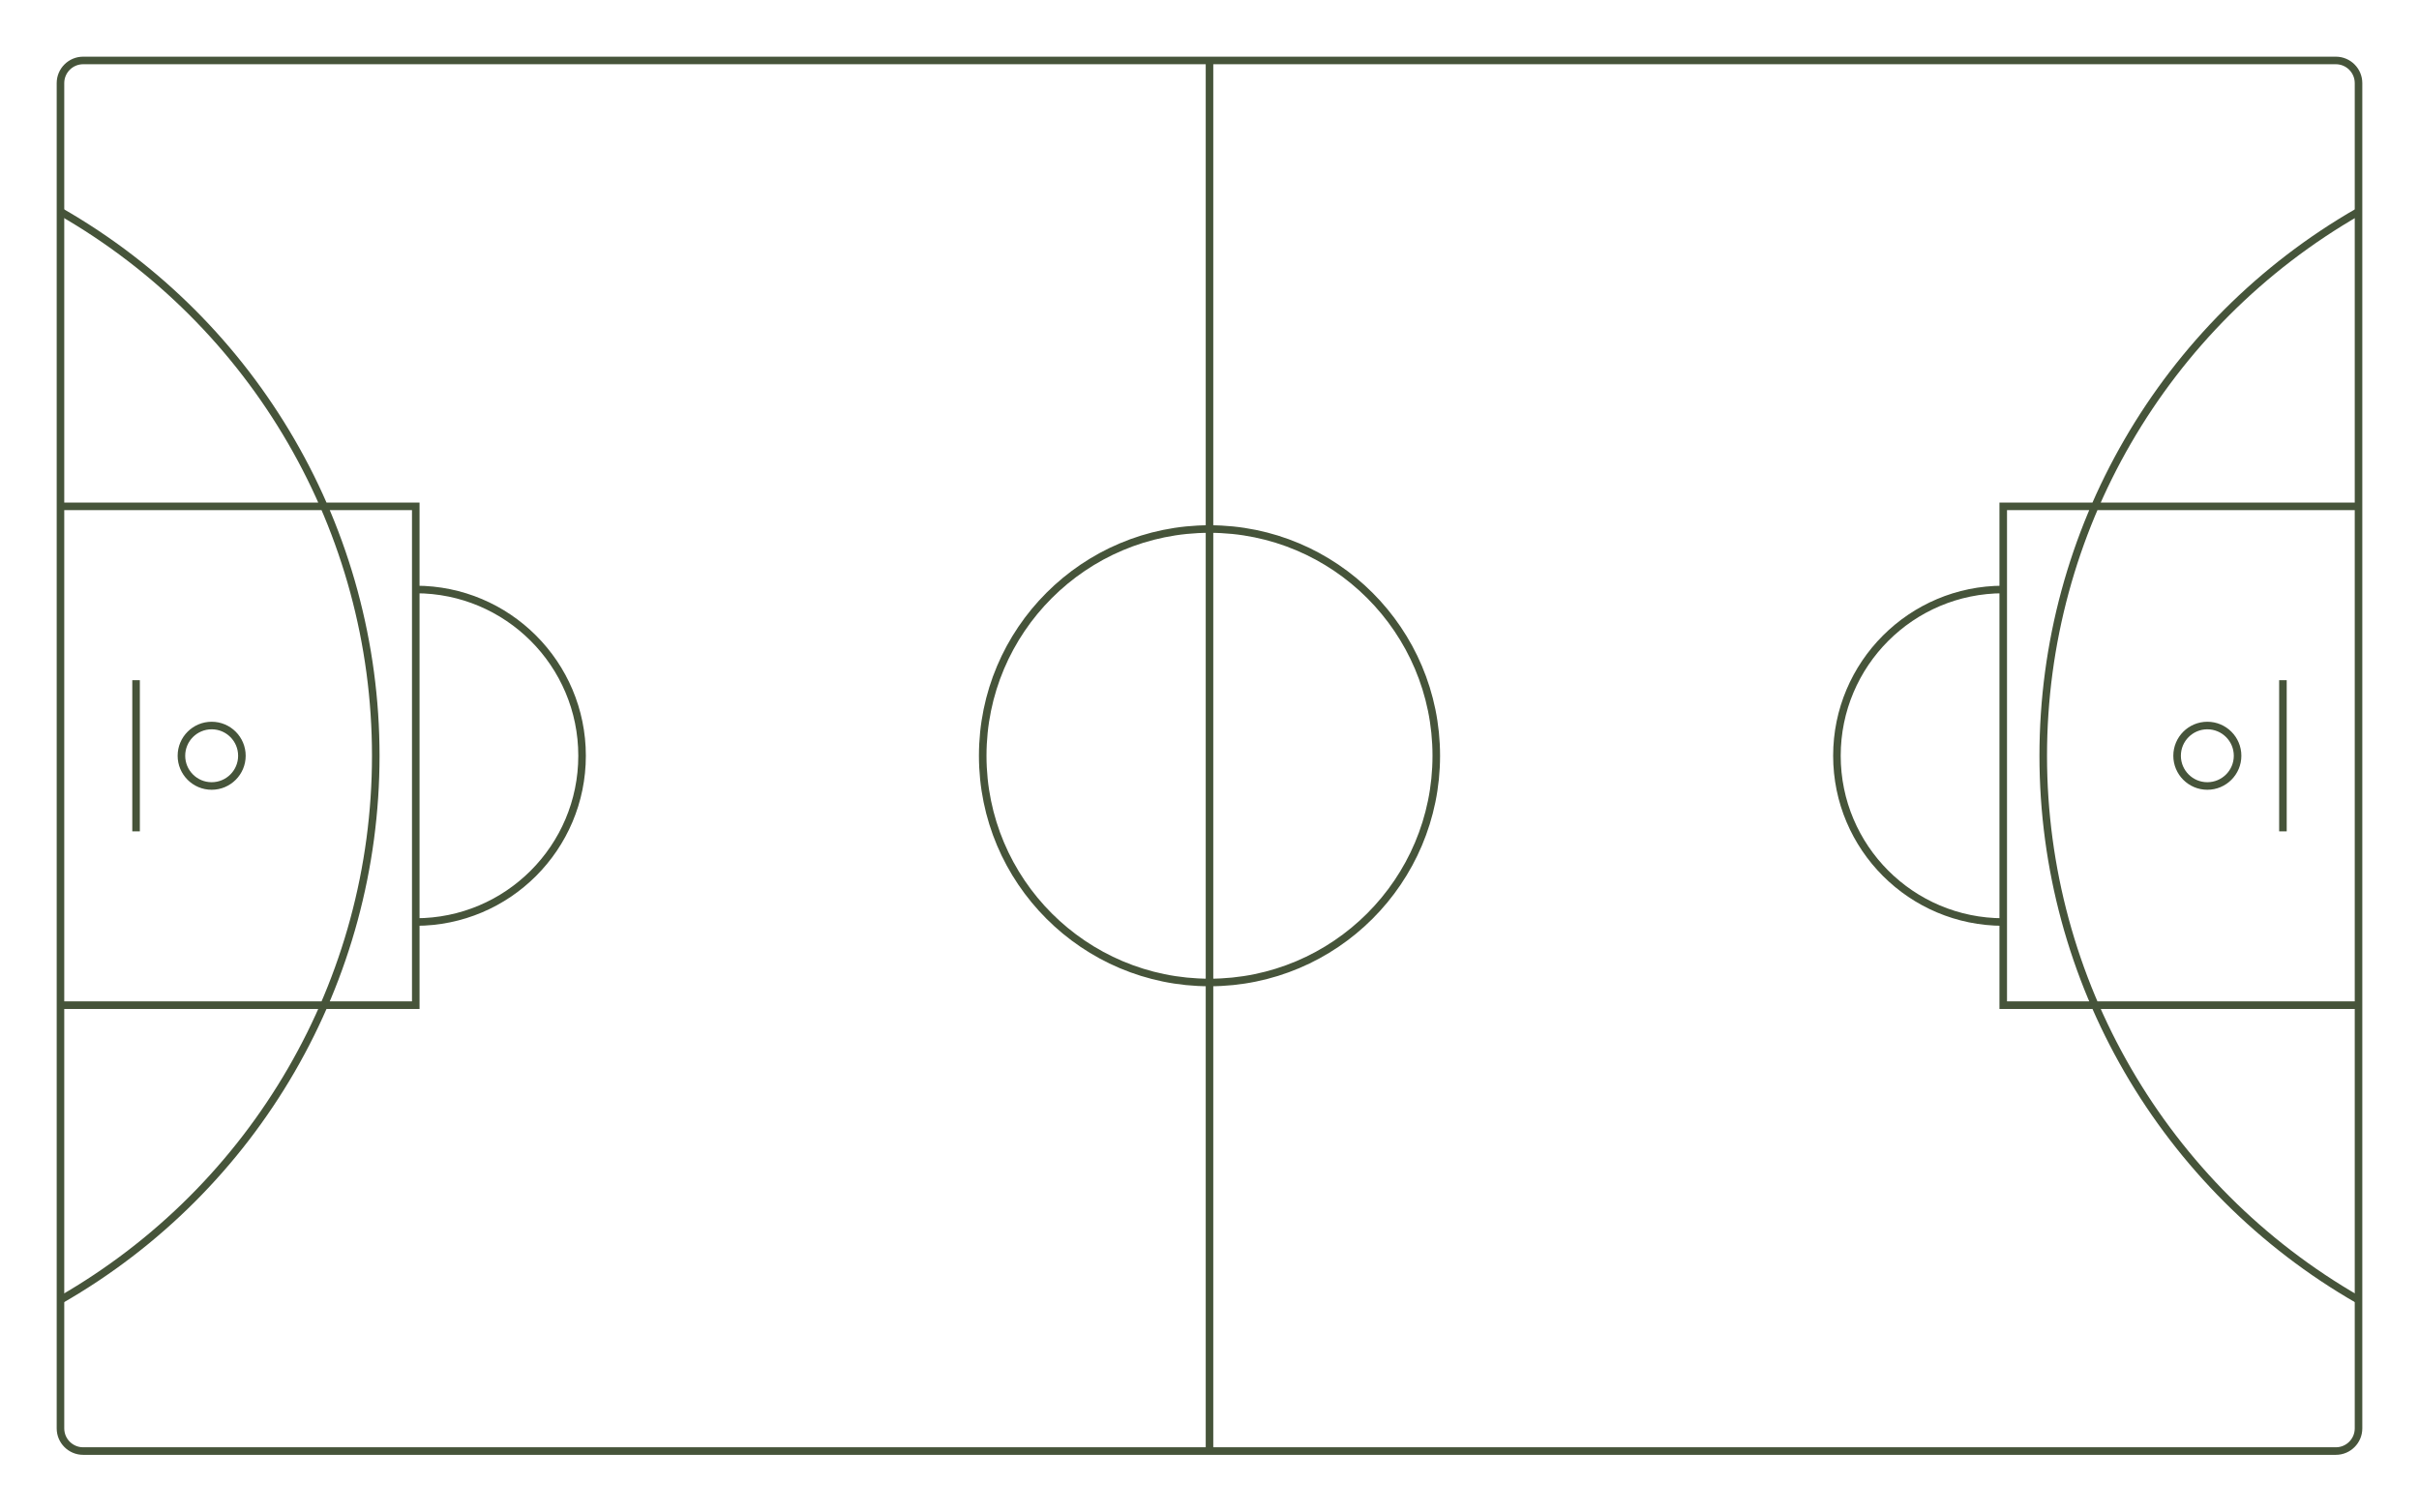
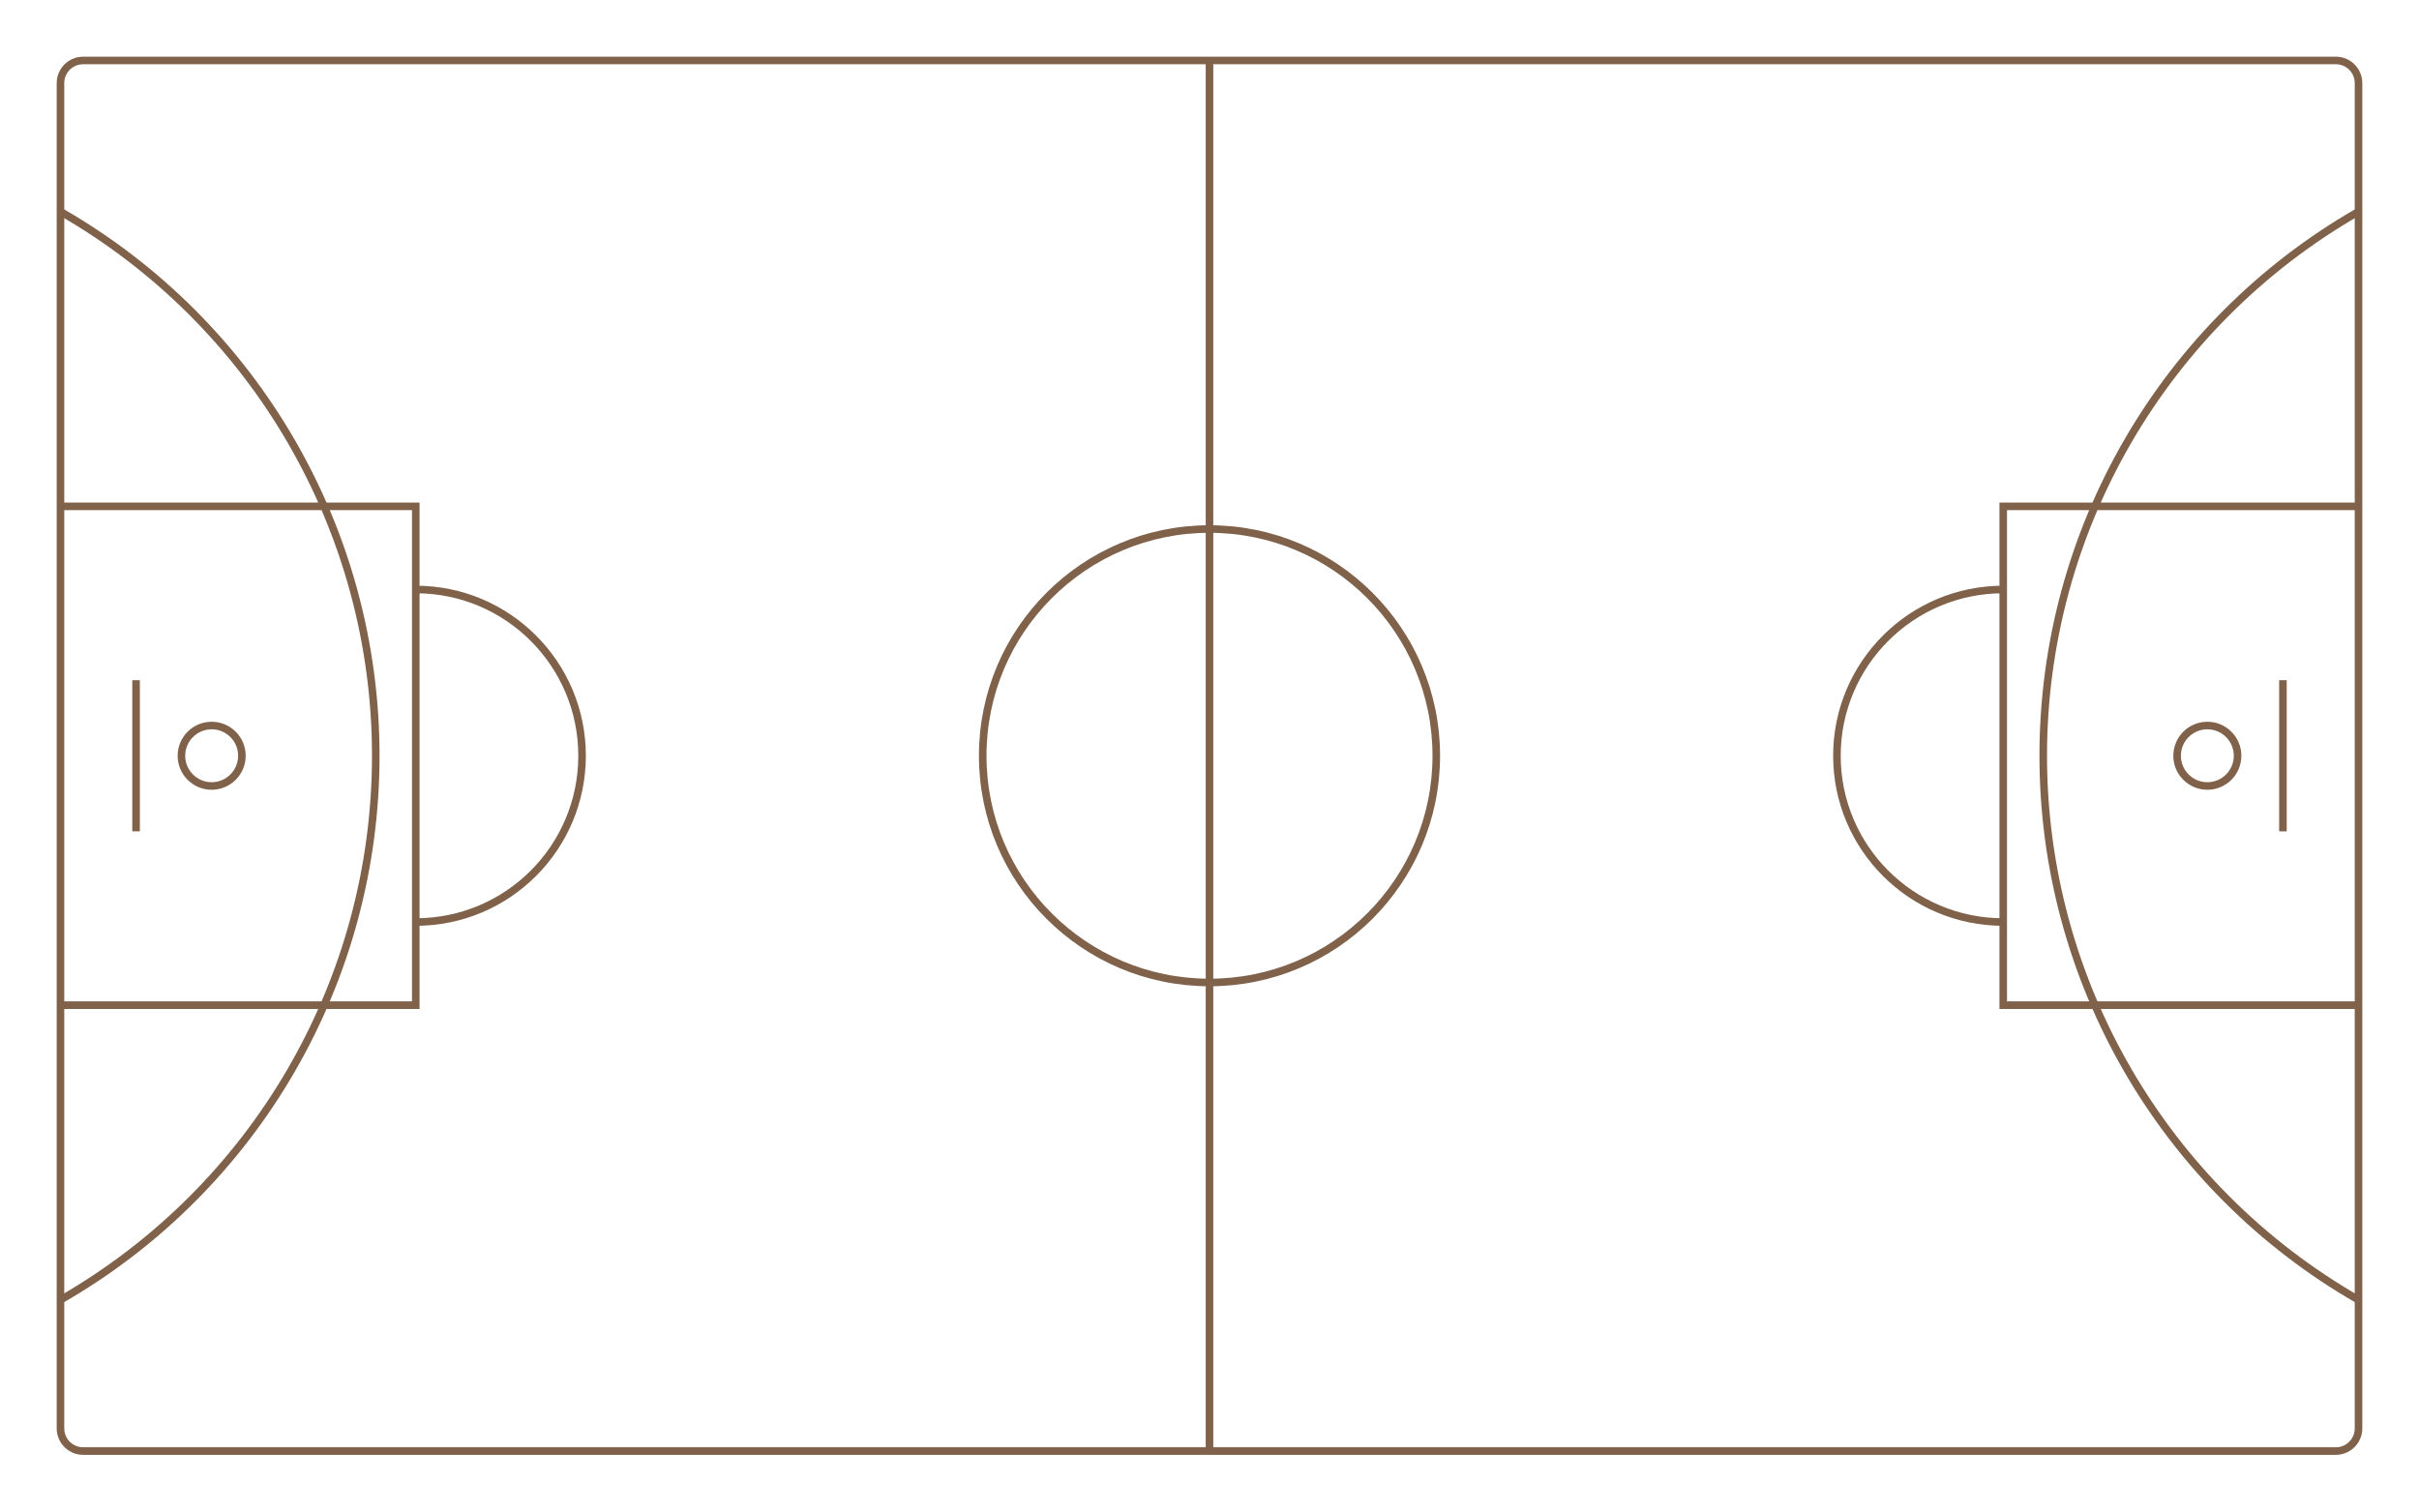
- <svg xmlns="http://www.w3.org/2000/svg" viewBox="0 0 320 200" fill="none" stroke="#46543a" stroke-width="1">
+ <svg xmlns="http://www.w3.org/2000/svg" viewBox="0 0 320 200" fill="none" stroke="#80614a" stroke-width="1">
  <rect x="8" y="8" width="304" height="184" rx="3" />
  <path d="M160 8v184M8 67h47v66H8m304-66h-47v66h47M8 28a83 83 0 0 1 0 144m304-144a83 83 0 0 0 0 144" />
  <circle cx="160" cy="100" r="30" />
  <path d="M55 78a22 22 0 0 1 0 44m210-44a22 22 0 0 0 0 44M18 90v20m284-20v20" />
  <circle cx="28" cy="100" r="4" />
  <circle cx="292" cy="100" r="4" />
</svg>
